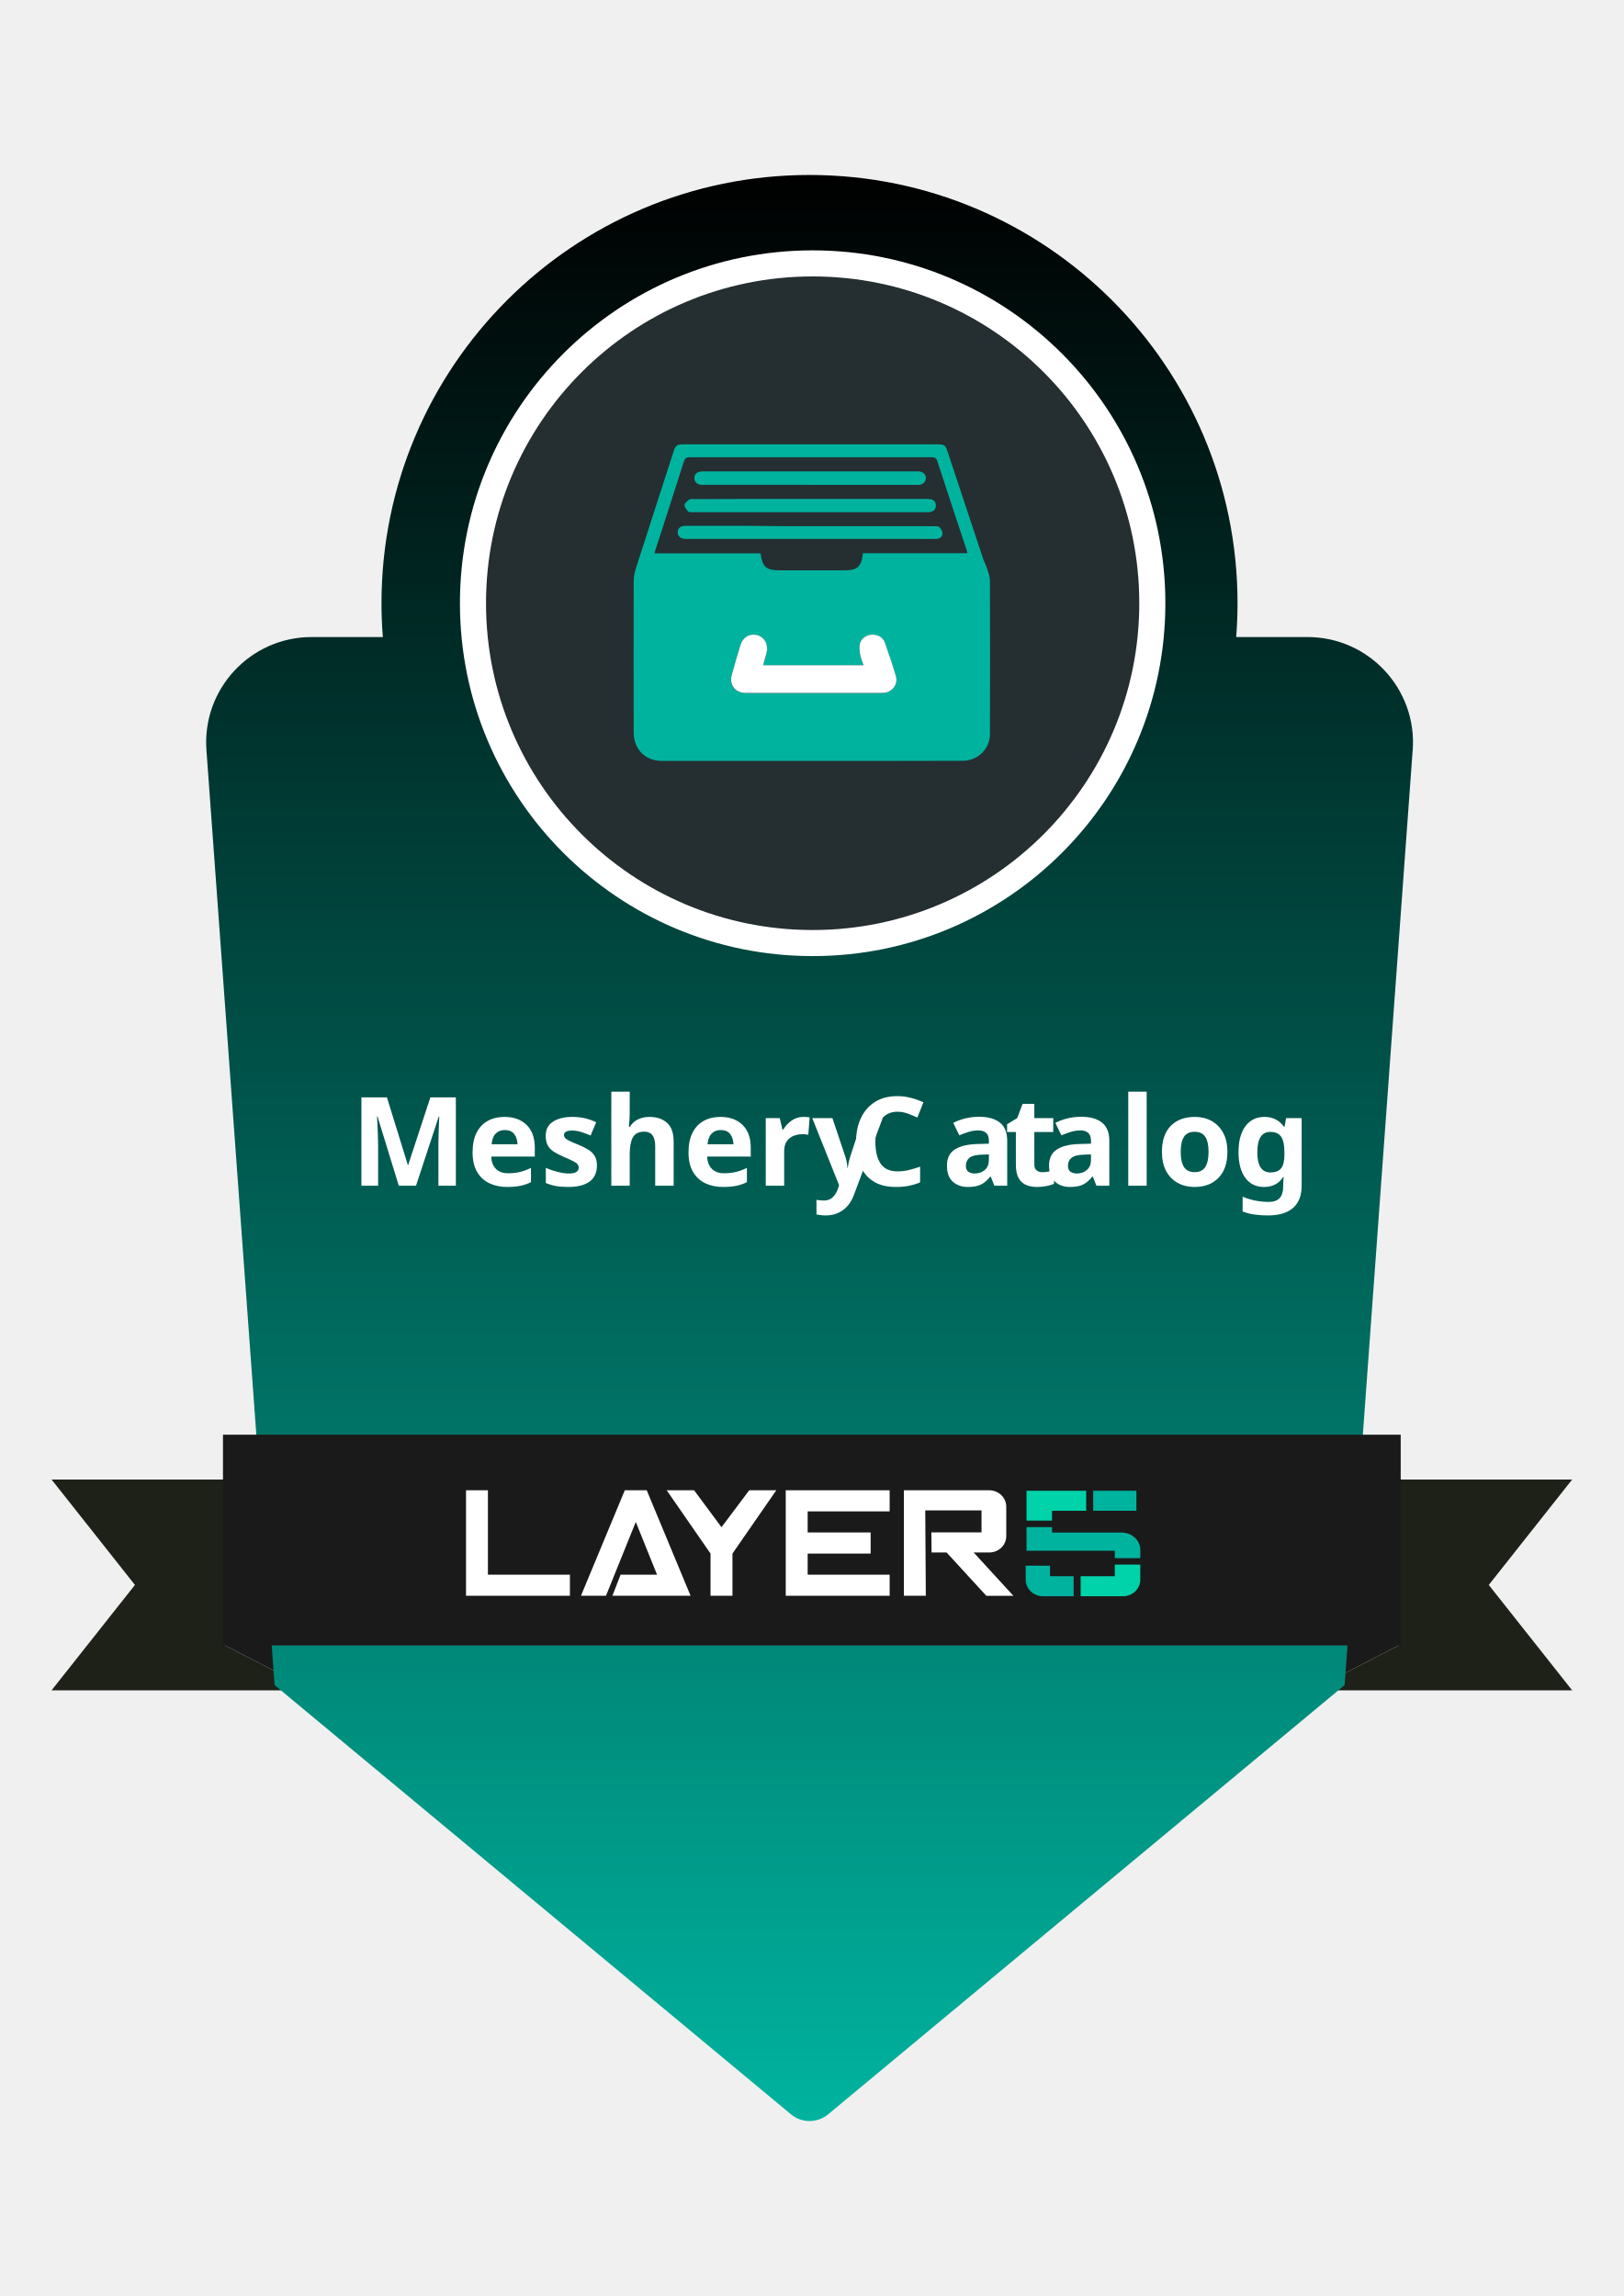
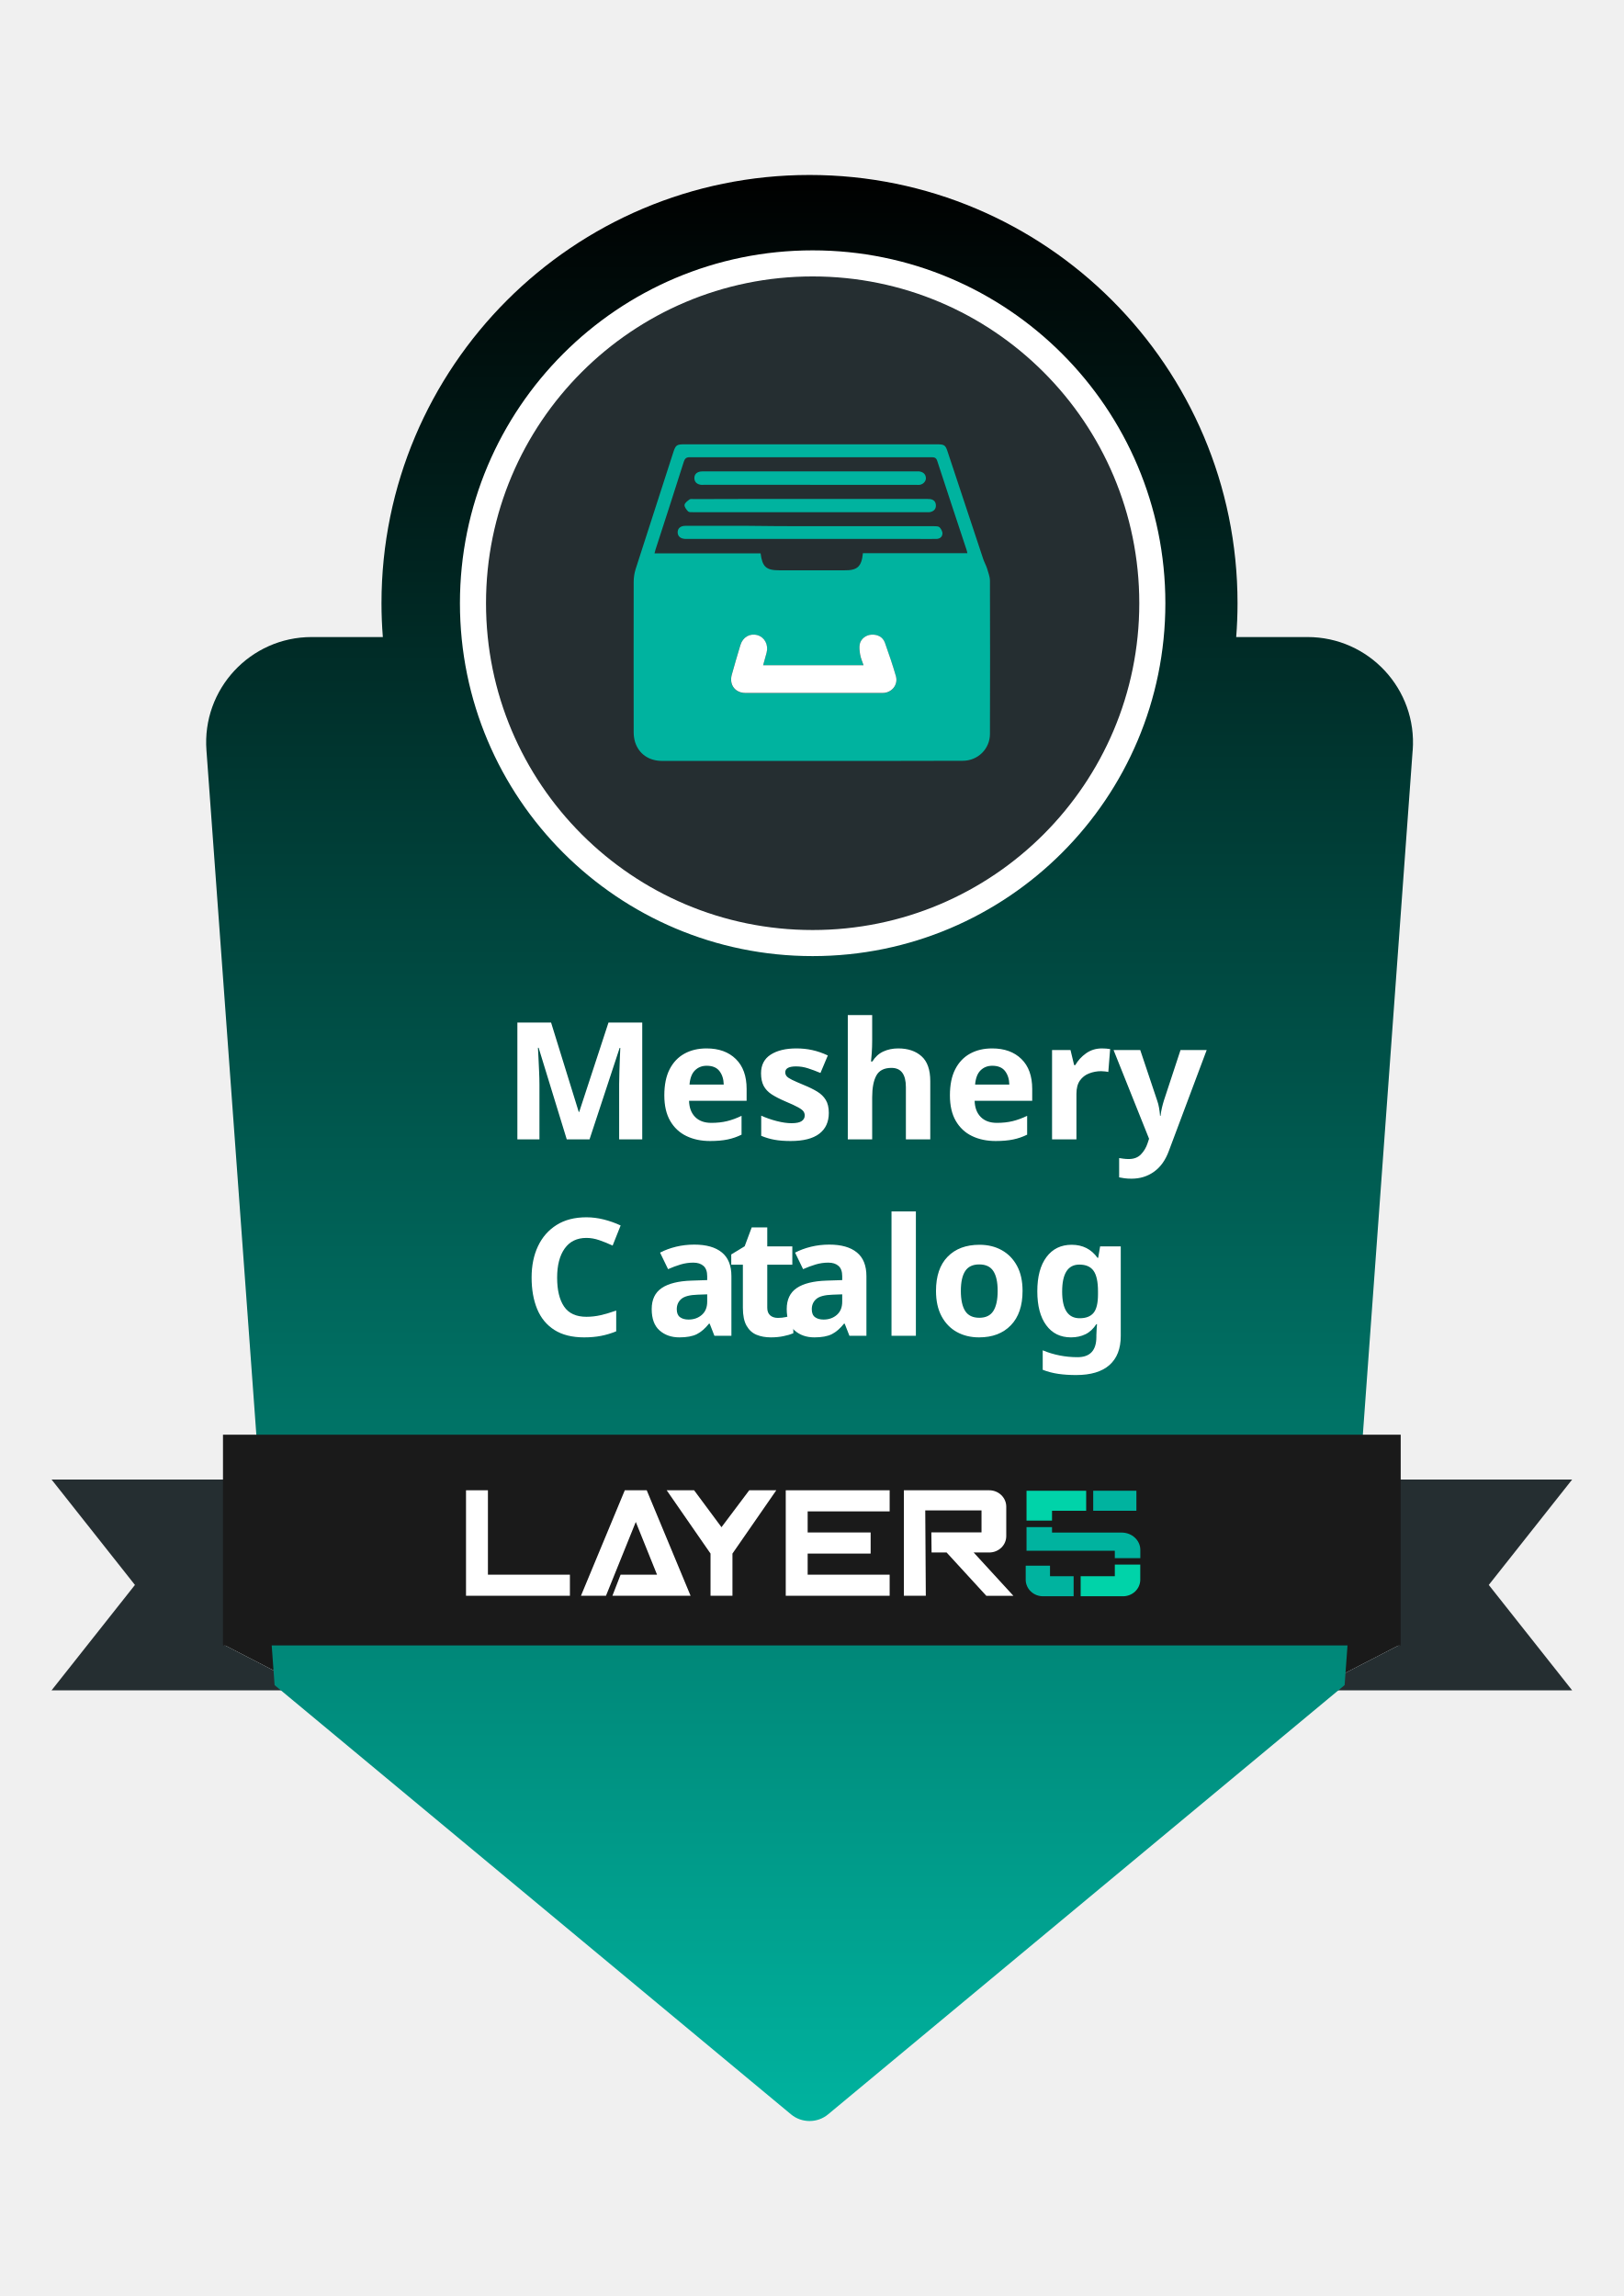
<svg xmlns="http://www.w3.org/2000/svg" id="Layer_1" data-name="Layer 1" viewBox="0 0 595.28 841.89">
  <defs>
    <style>
      .cls-1 {
        fill: #00b39f;
      }

      .cls-2, .cls-3 {
        fill: #fff;
      }

-       .cls-4 {
+       .cls-4, .cls-5 {
+         fill: #252e31;
+       }
+ 
+       .cls-6 {
+         letter-spacing: 0em;
+       }
+ 
+       .cls-7 {
        clip-path: url(#clippath-1);
      }

-       .cls-5 {
+       .cls-8 {
        fill: #00d3a9;
      }

-       .cls-6 {
+       .cls-9 {
+         letter-spacing: 0em;
+       }
+ 
+       .cls-10 {
        clip-path: url(#clippath);
      }

-       .cls-7 {
+       .cls-11 {
        fill: #a20e30;
      }

-       .cls-8 {
-         fill: #1e2117;
-       }
- 
-       .cls-9 {
+       .cls-12 {
        fill: none;
      }

-       .cls-10 {
-         fill: #252e31;
+       .cls-5 {
        stroke: #fff;
        stroke-width: 9.56px;
-       }
- 
-       .cls-11 {
-         letter-spacing: 0em;
-       }
- 
-       .cls-12 {
-         letter-spacing: 0em;
      }

      .cls-13 {
        fill: #1a1a1a;
      }

      .cls-14 {
        fill: url(#linear-gradient);
      }

      .cls-3 {
        font-family: QanelasSoft-SemiBold, 'Qanelas Soft';
-         font-size: 45.37px;
+         font-size: 60px;
        font-weight: 600;
      }
    </style>
    <clipPath id="clippath">
-       <rect class="cls-9" x="18.91" y="64.17" width="557.46" height="713.56" />
+       <rect class="cls-12" x="18.91" y="64.17" width="557.47" height="713.56" />
    </clipPath>
    <linearGradient id="linear-gradient" x1="296.79" y1="779.83" x2="296.79" y2="66.28" gradientTransform="translate(0 844) scale(1 -1)" gradientUnits="userSpaceOnUse">
      <stop offset="0" stop-color="#000" />
      <stop offset="1" stop-color="#00b39f" />
    </linearGradient>
    <clipPath id="clippath-1">
-       <rect class="cls-9" x="232.33" y="162.92" width="130.61" height="116.09" />
+       <rect class="cls-12" x="232.33" y="162.92" width="130.61" height="116.09" />
    </clipPath>
  </defs>
  <g id="Meshery_Catalog" data-name="Meshery Catalog">
-     <g class="cls-6">
+     <g class="cls-10">
      <g>
        <path class="cls-13" d="m480.86,602.94v16.86l32.66-16.86h-32.66Z" />
        <path class="cls-13" d="m114.42,619.8v-16.86h-32.66l32.66,16.86Z" />
-         <path class="cls-8" d="m576.37,542.52H18.91l30.56,38.64-30.56,38.64h95.51l-32.66-16.86h32.66v-19.01h366.44v19.01h32.66l-32.66,16.86h95.51l-30.56-38.64,30.56-38.64Z" />
+         <path class="cls-4" d="m576.37,542.52H18.91l30.56,38.64-30.56,38.64h95.51l-32.66-16.86h32.66v-19.01h366.44v19.01h32.66l-32.66,16.86h95.51l-30.56-38.64,30.56-38.64Z" />
        <path class="cls-14" d="m517.9,275.16l-24.94,342.73-189.33,157.36c-3.92,3.3-9.75,3.3-13.67,0l-189.29-157.36-24.98-342.73c-1.69-22.44,16.06-41.57,38.57-41.57h26.1c-.33-4.09-.5-8.22-.5-12.4,0-86.74,70.28-157.03,156.92-157.03s156.92,70.29,156.92,157.03c0,4.17-.17,8.31-.49,12.4h26.14c22.51,0,40.26,19.13,38.57,41.57Z" />
-         <path class="cls-10" d="m297.93,345.8c68.78,0,124.53-55.79,124.53-124.61s-55.75-124.61-124.53-124.61-124.53,55.79-124.53,124.61,55.75,124.61,124.53,124.61Z" />
-         <g class="cls-4">
+         <path class="cls-5" d="m297.93,345.8c68.78,0,124.53-55.79,124.53-124.61s-55.75-124.61-124.53-124.61-124.53,55.79-124.53,124.61,55.75,124.61,124.53,124.61Z" />
+         <g class="cls-7">
          <g>
            <path class="cls-1" d="m297.7,279.01h-54.95c-4.86,0-8.53-2.56-9.92-6.91-.32-1.09-.51-2.3-.51-3.46,0-18.43-.06-36.93,0-55.36,0-1.54.25-3.07.69-4.54,4.61-14.34,9.22-28.61,13.83-42.88.88-2.69,1.26-2.94,4.11-2.94h92.52c2.78,0,3.16.26,3.98,2.82,4.36,13.06,8.65,26.18,13.01,39.23.38,1.15,1.01,2.24,1.39,3.39.44,1.54,1.08,3.07,1.08,4.61.06,18.69.06,37.44,0,56.13,0,5.5-4.42,9.86-9.98,9.86-18.44.06-36.82.06-55.26.06Zm18.69-76.16h38.27c-.12-.58-.19-.9-.32-1.28-3.6-10.88-7.2-21.7-10.74-32.58-.38-1.22-1.14-1.34-2.15-1.34h-88.55c-1.26,0-1.83.45-2.21,1.66-3.41,10.75-6.88,21.5-10.36,32.19-.13.45-.25.9-.38,1.41h38.9c.63,4.93,2.02,6.21,6.88,6.21h23.81c4.74.06,6.32-1.28,6.82-6.27Zm-36.63,41.09c.44-1.6.88-3.07,1.26-4.54.76-2.94-.69-5.7-3.35-6.46-2.78-.77-5.37.7-6.25,3.65-1.07,3.58-2.15,7.23-3.16,10.88-1.01,3.65,1.26,6.66,4.99,6.66h50.34c3.28,0,5.75-2.94,4.86-6.14-1.2-4.16-2.59-8.19-4.04-12.29-.76-2.11-2.72-3.07-4.93-2.94-2.02.13-3.85,1.47-4.29,3.46-.25,1.22-.06,2.5.13,3.78.25,1.34.76,2.56,1.26,3.97h-36.82Z" />
            <path class="cls-2" d="m281.03,239.39c-.38,1.47-.82,2.94-1.26,4.54h36.82c-.51-1.41-1.01-2.62-1.26-3.97-.19-1.28-.38-2.56-.13-3.78.44-1.98,2.27-3.33,4.29-3.46,2.21-.13,4.17.83,4.93,2.94,1.45,4.1,2.84,8.13,4.04,12.29.88,3.2-1.58,6.14-4.86,6.14h-50.33c-3.73,0-6-3.01-4.99-6.66,1.01-3.65,2.08-7.3,3.16-10.88.88-2.94,3.47-4.42,6.25-3.65,2.65.77,4.11,3.52,3.35,6.46Z" />
            <path class="cls-1" d="m297.2,192.94h45.16c.69,0,1.64,0,2.08.38.57.58,1.14,1.6,1.07,2.37-.06,1.28-1.07,1.92-2.27,1.92-2.46.06-4.92,0-7.39,0h-84.63c-1.71-.06-2.78-.96-2.78-2.43s1.07-2.37,2.84-2.37h22.74c7.7.13,15.41.13,23.18.13Z" />
            <path class="cls-1" d="m297.01,182.95h42.12c.63,0,1.26,0,1.9.06,1.26.19,2.02.9,2.08,2.24.06,1.34-.69,2.18-2.02,2.5-.51.13-1.07.06-1.58.06h-85.39c-.63,0-1.45.06-1.83-.26-.63-.64-1.39-1.66-1.33-2.37.06-.77,1.07-1.47,1.83-2.05.38-.26,1.14-.13,1.71-.13,14.21-.06,28.36-.06,42.5-.06Z" />
            <path class="cls-1" d="m297.01,177.77h-38.97c-.44,0-.95.06-1.39-.06-1.26-.26-2.08-1.09-2.08-2.43s.82-2.11,2.15-2.37c.38-.06.82-.06,1.26-.06h78.06c.44,0,.82-.06,1.26.06,1.26.26,2.08,1.02,2.15,2.37.06,1.15-.95,2.3-2.28,2.5-.44.06-.82,0-1.26,0h-38.9Z" />
          </g>
        </g>
-         <path class="cls-7" d="m114.42,583.9v19.01h366.44v-19.01H114.42Z" />
+         <path class="cls-11" d="m114.42,583.9v19.01h366.44v-19.01H114.42Z" />
        <path class="cls-13" d="m513.52,603.34H81.75v-77.27h431.77v77.27Z" />
        <path class="cls-2" d="m178.89,546.45h-8.04v38.68h38.09v-7.73h-30.06v-30.95Z" />
        <path class="cls-2" d="m229.06,546.45l-16.07,38.68h9.17l10.93-27.07,7.79,19.34h-13.36l-3,7.73h28.66l-16.08-38.68h-8.03Z" />
        <path class="cls-2" d="m264.51,559.99l-10.04-13.54h-10.05l16.07,23.21v15.47h8.04v-15.47l16.07-23.21h-9.92l-10.17,13.54Z" />
        <path class="cls-2" d="m288.07,552.54v32.59h38.09v-7.73h-30.06v-7.74h23.09v-7.74h-23.09v-7.73h30.06v-7.74h-38.09v6.09Z" />
        <path class="cls-2" d="m339.22,553.83h20.62v8.05h-18.39l.08,7.38h5.51l14.57,15.89h9.92l-14.57-15.89h5.71c.82,0,1.63-.15,2.39-.46s1.45-.74,2.03-1.3c.58-.56,1.04-1.22,1.35-1.95.31-.73.47-1.51.47-2.3v-10.79c0-1.59-.66-3.12-1.83-4.25-1.17-1.13-2.76-1.76-4.42-1.76h-31.28v38.68h8.04l-.21-31.3Z" />
        <path class="cls-1" d="m416.62,546.62h-15.83v7.34h15.83v-7.34Z" />
        <path class="cls-1" d="m418.06,571.34v-3.04c0-3.5-3.06-6.34-6.86-6.34h-25.51v-2h-9.35v8.66h32.37v2.71h9.35Z" />
-         <path class="cls-5" d="m385.69,557.57v-3.6h12.52v-7.34h-21.87v10.94h9.35Z" />
-         <path class="cls-5" d="m408.71,573.7v4.27h-12.52v7.34h15.43c1.68.03,3.29-.59,4.49-1.71,1.21-1.12,1.9-2.65,1.93-4.27v-5.63h-9.33Z" />
+         <path class="cls-8" d="m385.69,557.57v-3.6h12.52v-7.34h-21.87v10.94h9.35Z" />
+         <path class="cls-8" d="m408.71,573.7v4.27h-12.52v7.34h15.43c1.68.03,3.29-.59,4.49-1.71,1.21-1.12,1.9-2.65,1.93-4.27v-5.63h-9.33Z" />
        <path class="cls-1" d="m384.95,574.1v3.87h8.66v7.34h-11.14c-1.68.03-3.29-.59-4.5-1.71-1.2-1.12-1.9-2.66-1.93-4.27v-5.23h8.9Z" />
+         <text class="cls-3" transform="translate(184.27 417.79)">
+           <tspan x="0" y="0">Meshery</tspan>
+           <tspan class="cls-6" x="7.14" y="72">C</tspan>
+           <tspan x="52.14" y="72">a</tspan>
+           <tspan class="cls-9" x="82.44" y="72">t</tspan>
+           <tspan x="101.64" y="72">alog</tspan>
+         </text>
      </g>
-       <text class="cls-3" transform="translate(128.42 434.78)">
-         <tspan x="0" y="0">Meshery </tspan>
-         <tspan class="cls-12" x="182.81" y="0">C</tspan>
-         <tspan x="216.84" y="0">a</tspan>
-         <tspan class="cls-11" x="239.75" y="0">t</tspan>
-         <tspan x="254.27" y="0">alog</tspan>
-       </text>
    </g>
  </g>
</svg>
